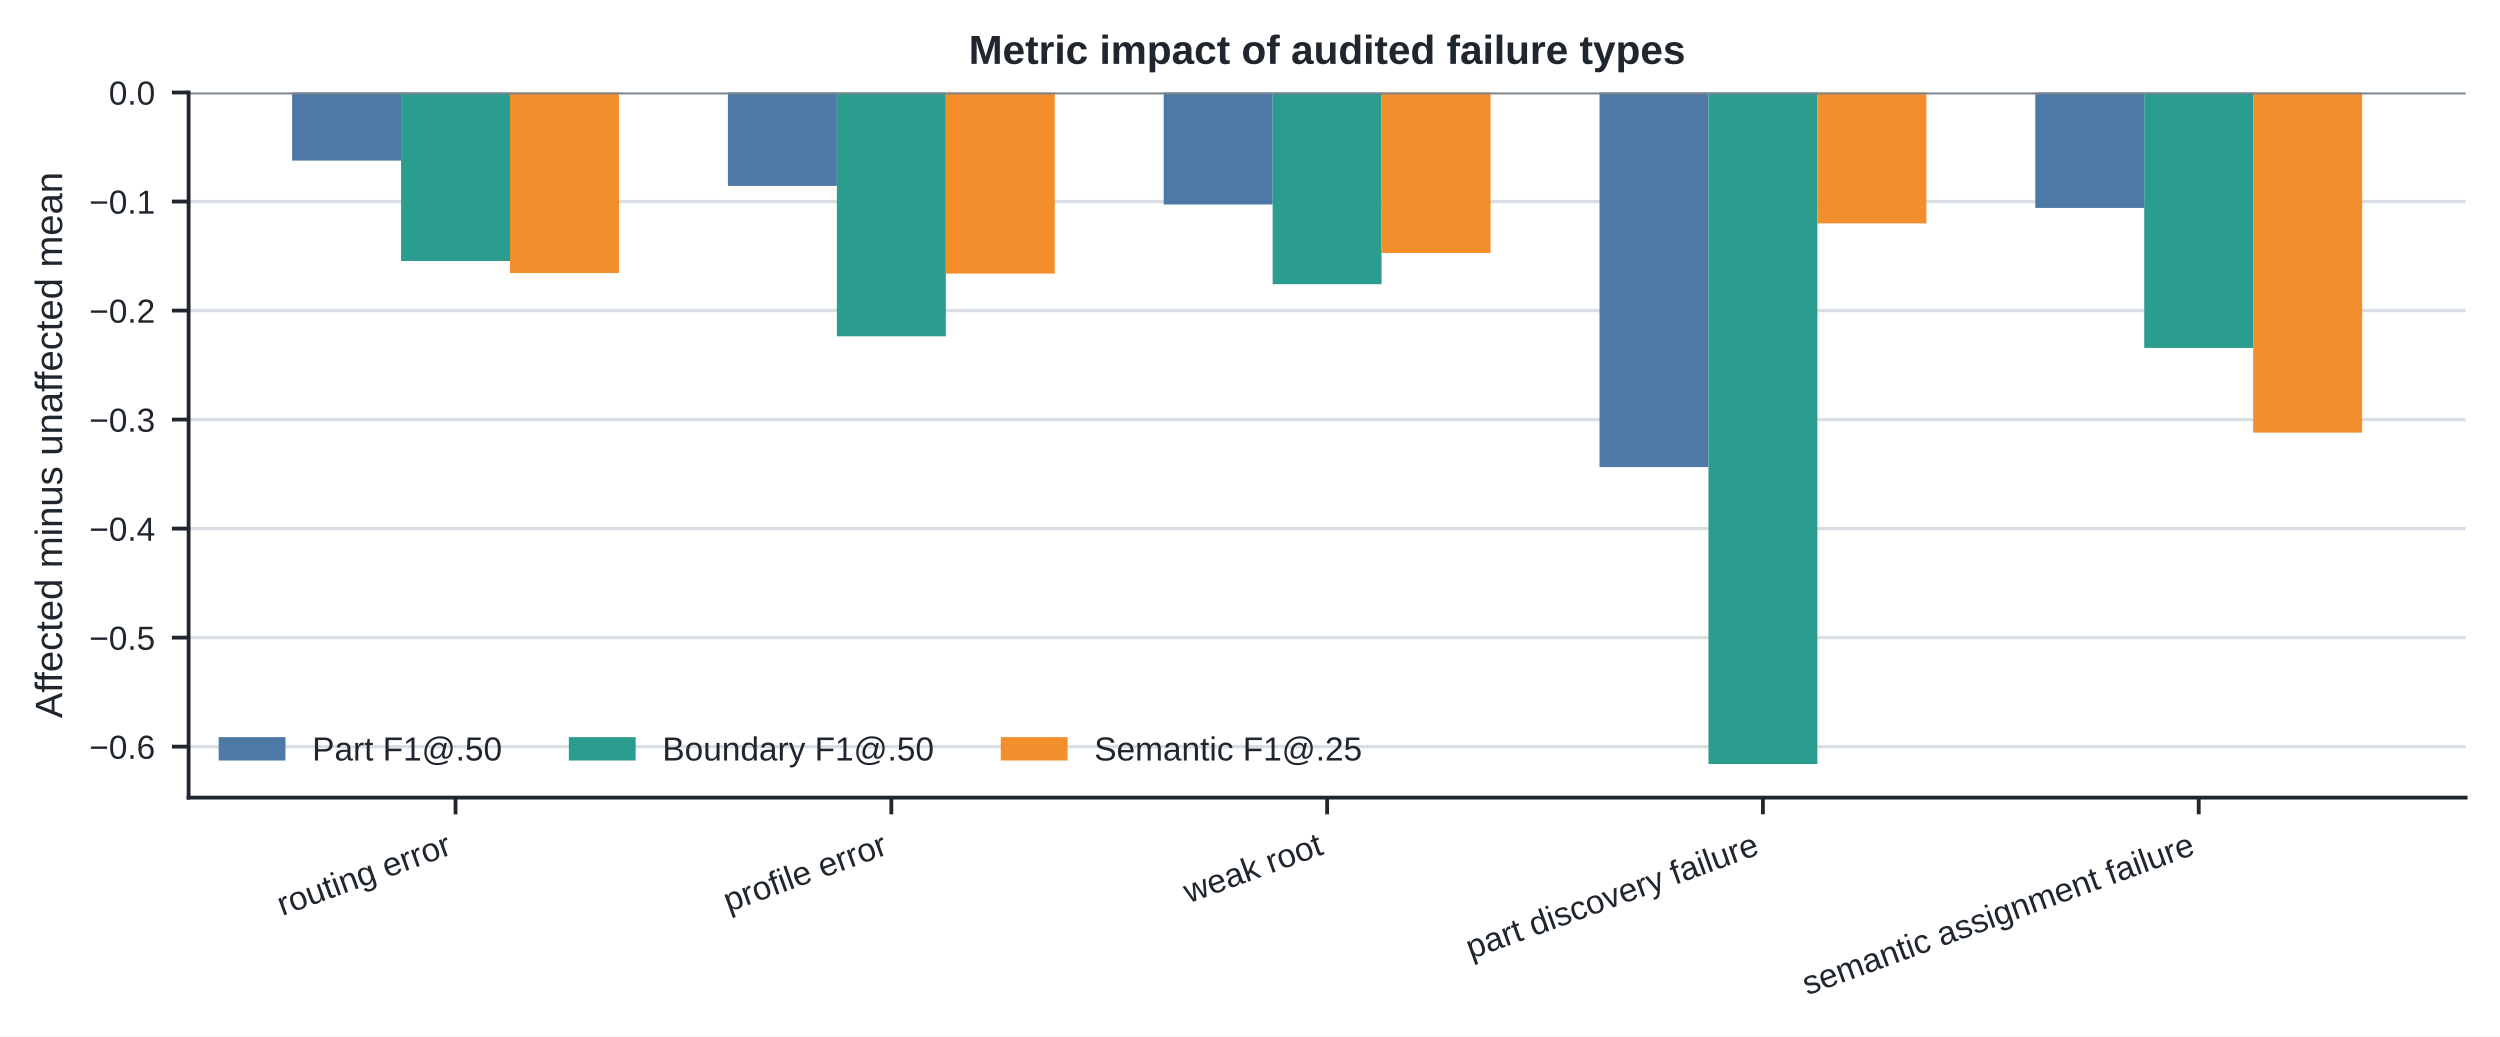
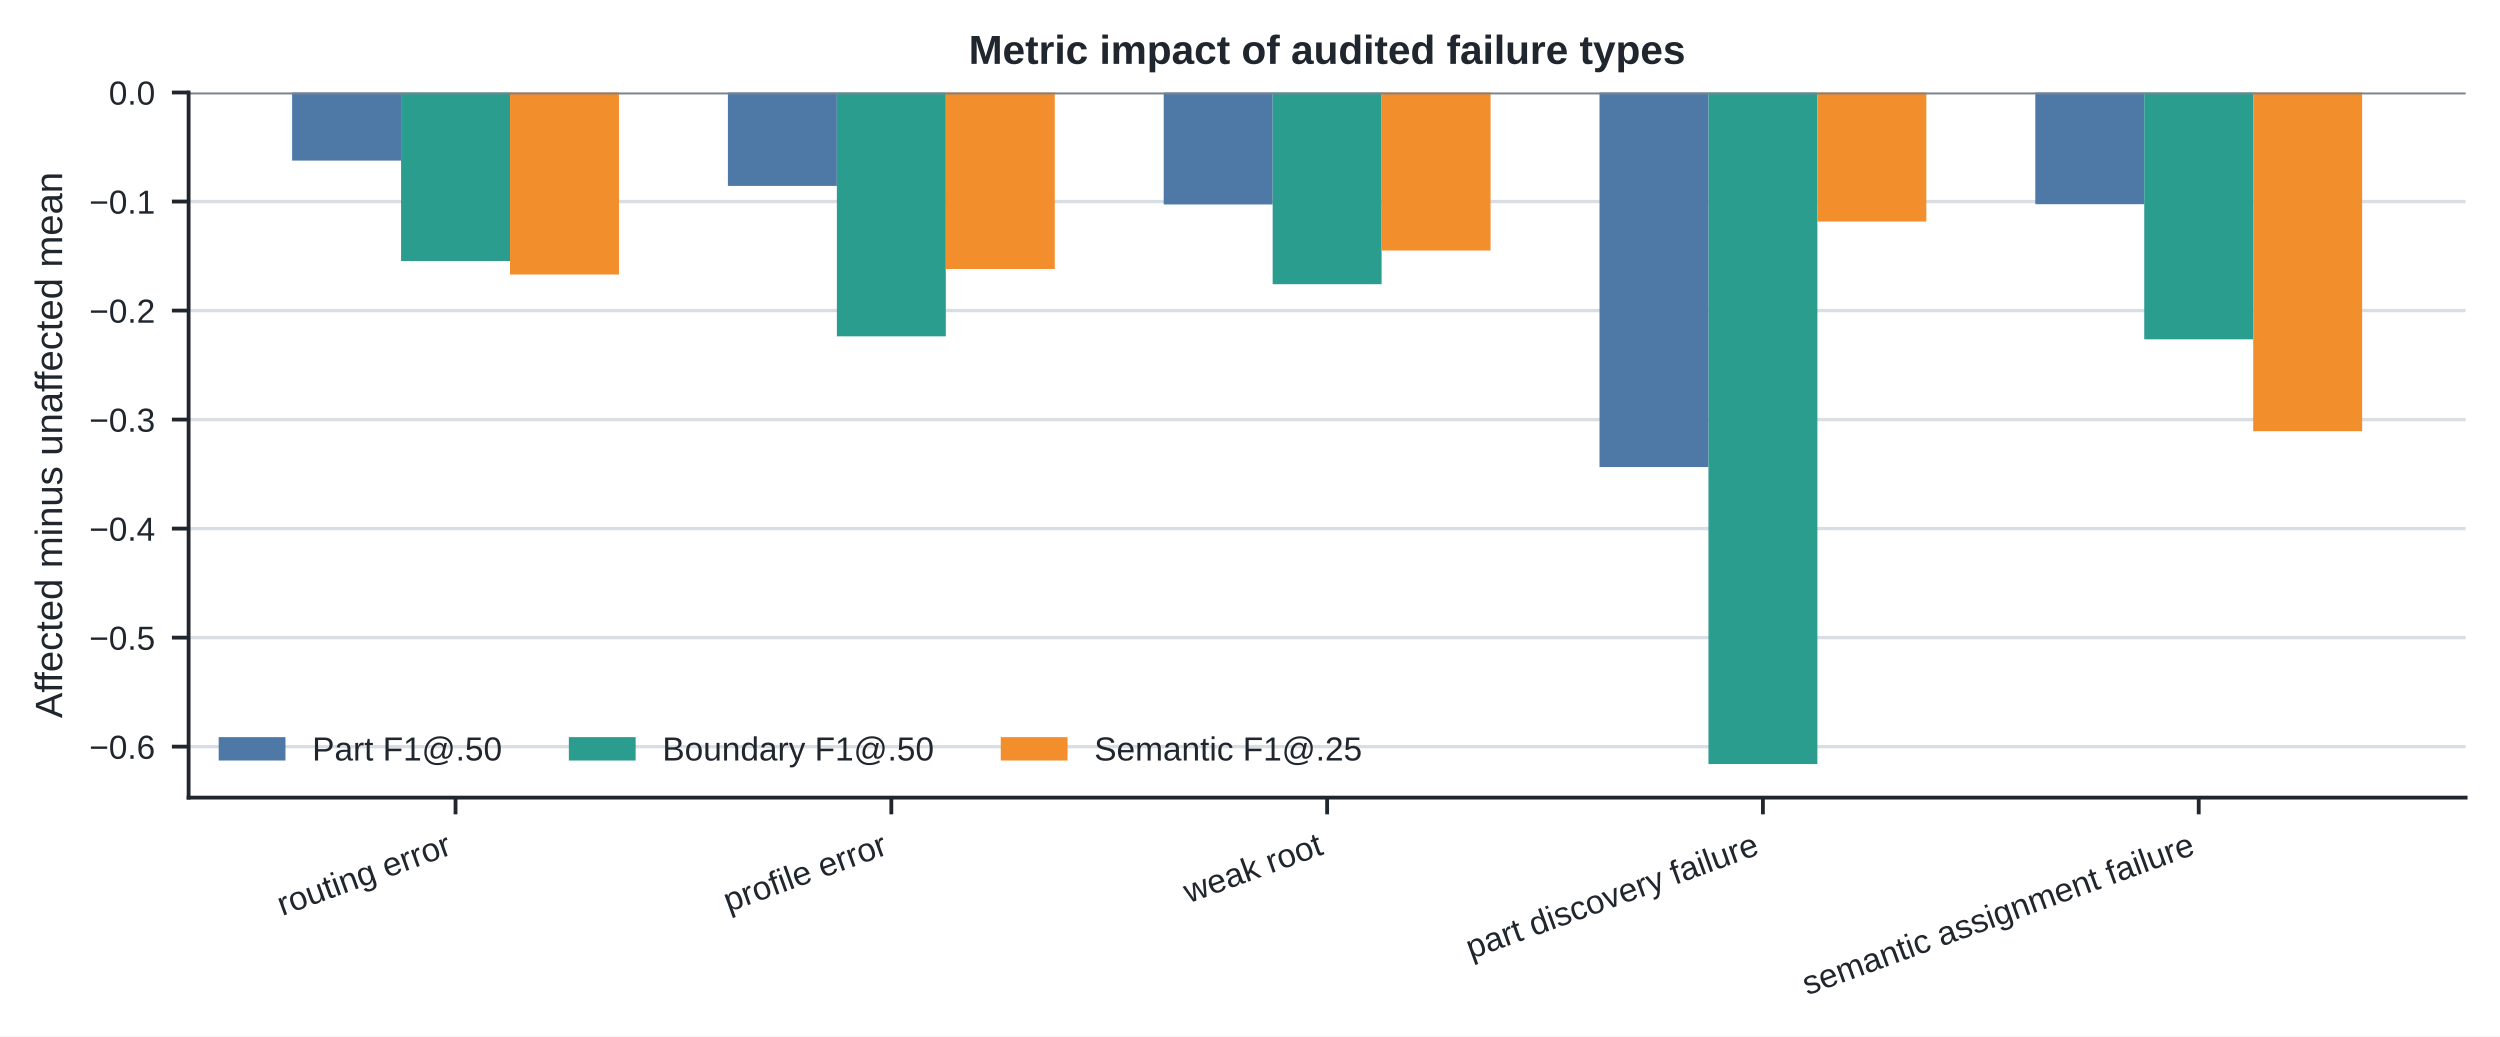
<svg xmlns="http://www.w3.org/2000/svg" xmlns:xlink="http://www.w3.org/1999/xlink" width="523.92pt" height="217.2pt" viewBox="0 0 523.92 217.2" version="1.1">
  <defs>
    <style type="text/css">*{stroke-linejoin: round; stroke-linecap: butt}</style>
  </defs>
  <g id="figure_1">
    <g id="patch_1">
-       <path d="M 0 217.2  L 523.92 217.2  L 523.92 0  L 0 0  z " style="fill: #ffffff" />
+       <path d="M 0 217.2 L 523.92 217.2 L 523.92 0 L 0 0 z " style="fill: #ffffff" />
    </g>
    <g id="axes_1">
      <g id="patch_2">
-         <path d="M 39.526 167.154  L 516.72 167.154  L 516.72 19.388  L 39.526 19.388  z " style="fill: #ffffff" />
+         <path d="M 39.526 167.154 L 516.72 167.154 L 516.72 19.388 L 39.526 19.388 z " style="fill: #ffffff" />
      </g>
      <g id="matplotlib.axis_1">
        <g id="xtick_1">
          <g id="line2d_1">
            <defs>
-               <path id="mb9cf934623" d="M 0 0  L 0 3.5  " style="stroke: #20262e; stroke-width: 0.8" />
+               <path id="m01982acecd" d="M 0 0 L 0 3.5 " style="stroke: #20262e; stroke-width: 0.8" />
            </defs>
            <g>
-               <use xlink:href="#mb9cf934623" x="95.465" y="167.154" style="fill: #20262e; stroke: #20262e; stroke-width: 0.8" />
+               <use xlink:href="#m01982acecd" x="95.465" y="167.154" style="fill: #20262e; stroke: #20262e; stroke-width: 0.8" />
            </g>
          </g>
          <g id="text_1">
            <text style="font-size: 7px; font-family: 'Arial', 'DejaVu Sans', sans-serif; fill: #20262e" transform="translate(59.13668 191.9818) rotate(-20)">routing error</text>
          </g>
        </g>
        <g id="xtick_2">
          <g id="line2d_2">
            <g>
-               <use xlink:href="#mb9cf934623" x="186.794" y="167.154" style="fill: #20262e; stroke: #20262e; stroke-width: 0.8" />
+               <use xlink:href="#m01982acecd" x="186.794" y="167.154" style="fill: #20262e; stroke: #20262e; stroke-width: 0.8" />
            </g>
          </g>
          <g id="text_2">
            <text style="font-size: 7px; font-family: 'Arial', 'DejaVu Sans', sans-serif; fill: #20262e" transform="translate(152.662 191.1824) rotate(-20)">profile error</text>
          </g>
        </g>
        <g id="xtick_3">
          <g id="line2d_3">
            <g>
-               <use xlink:href="#mb9cf934623" x="278.123" y="167.154" style="fill: #20262e; stroke: #20262e; stroke-width: 0.8" />
+               <use xlink:href="#m01982acecd" x="278.123" y="167.154" style="fill: #20262e; stroke: #20262e; stroke-width: 0.8" />
            </g>
          </g>
          <g id="text_3">
            <text style="font-size: 7px; font-family: 'Arial', 'DejaVu Sans', sans-serif; fill: #20262e" transform="translate(249.103 189.3217) rotate(-20)">weak root</text>
          </g>
        </g>
        <g id="xtick_4">
          <g id="line2d_4">
            <g>
-               <use xlink:href="#mb9cf934623" x="369.452" y="167.154" style="fill: #20262e; stroke: #20262e; stroke-width: 0.8" />
+               <use xlink:href="#m01982acecd" x="369.452" y="167.154" style="fill: #20262e; stroke: #20262e; stroke-width: 0.8" />
            </g>
          </g>
          <g id="text_4">
            <text style="font-size: 7px; font-family: 'Arial', 'DejaVu Sans', sans-serif; fill: #20262e" transform="translate(308.2641 201.0298) rotate(-20)">part discovery failure</text>
          </g>
        </g>
        <g id="xtick_5">
          <g id="line2d_5">
            <g>
-               <use xlink:href="#mb9cf934623" x="460.781" y="167.154" style="fill: #20262e; stroke: #20262e; stroke-width: 0.8" />
+               <use xlink:href="#m01982acecd" x="460.781" y="167.154" style="fill: #20262e; stroke: #20262e; stroke-width: 0.8" />
            </g>
          </g>
          <g id="text_5">
            <text style="font-size: 7px; font-family: 'Arial', 'DejaVu Sans', sans-serif; fill: #20262e" transform="translate(378.7525 208.6151) rotate(-20)">semantic assignment failure</text>
          </g>
        </g>
      </g>
      <g id="matplotlib.axis_2">
        <g id="ytick_1">
          <g id="line2d_6">
-             <path d="M 39.526 156.474  L 516.72 156.474  " clip-path="url(#p4a6de82249)" style="fill: none; stroke: #d9dee5; stroke-width: 0.7; stroke-linecap: square" />
+             <path d="M 39.526 156.474 L 516.72 156.474 " clip-path="url(#p870901bee7)" style="fill: none; stroke: #d9dee5; stroke-width: 0.7; stroke-linecap: square" />
          </g>
          <g id="line2d_7">
            <defs>
-               <path id="m0d3dfac4af" d="M 0 0  L -3.5 0  " style="stroke: #20262e; stroke-width: 0.8" />
+               <path id="m3125a50311" d="M 0 0 L -3.5 0 " style="stroke: #20262e; stroke-width: 0.8" />
            </defs>
            <g>
-               <use xlink:href="#m0d3dfac4af" x="39.526" y="156.474" style="fill: #20262e; stroke: #20262e; stroke-width: 0.8" />
+               <use xlink:href="#m3125a50311" x="39.526" y="156.474" style="fill: #20262e; stroke: #20262e; stroke-width: 0.8" />
            </g>
          </g>
          <g id="text_6">
            <text style="font-size: 7px; font-family: 'Arial', 'DejaVu Sans', sans-serif; text-anchor: end; fill: #20262e" x="32.526" y="159.022" transform="rotate(-0 32.52625 159.0216)">−0.6</text>
          </g>
        </g>
        <g id="ytick_2">
          <g id="line2d_8">
-             <path d="M 39.526 133.626  L 516.72 133.626  " clip-path="url(#p4a6de82249)" style="fill: none; stroke: #d9dee5; stroke-width: 0.7; stroke-linecap: square" />
+             <path d="M 39.526 133.626 L 516.72 133.626 " clip-path="url(#p870901bee7)" style="fill: none; stroke: #d9dee5; stroke-width: 0.7; stroke-linecap: square" />
          </g>
          <g id="line2d_9">
            <g>
-               <use xlink:href="#m0d3dfac4af" x="39.526" y="133.626" style="fill: #20262e; stroke: #20262e; stroke-width: 0.8" />
+               <use xlink:href="#m3125a50311" x="39.526" y="133.626" style="fill: #20262e; stroke: #20262e; stroke-width: 0.8" />
            </g>
          </g>
          <g id="text_7">
            <text style="font-size: 7px; font-family: 'Arial', 'DejaVu Sans', sans-serif; text-anchor: end; fill: #20262e" x="32.526" y="136.174" transform="rotate(-0 32.52625 136.1741)">−0.5</text>
          </g>
        </g>
        <g id="ytick_3">
          <g id="line2d_10">
-             <path d="M 39.526 110.778  L 516.72 110.778  " clip-path="url(#p4a6de82249)" style="fill: none; stroke: #d9dee5; stroke-width: 0.7; stroke-linecap: square" />
+             <path d="M 39.526 110.778 L 516.72 110.778 " clip-path="url(#p870901bee7)" style="fill: none; stroke: #d9dee5; stroke-width: 0.7; stroke-linecap: square" />
          </g>
          <g id="line2d_11">
            <g>
-               <use xlink:href="#m0d3dfac4af" x="39.526" y="110.778" style="fill: #20262e; stroke: #20262e; stroke-width: 0.8" />
+               <use xlink:href="#m3125a50311" x="39.526" y="110.778" style="fill: #20262e; stroke: #20262e; stroke-width: 0.8" />
            </g>
          </g>
          <g id="text_8">
            <text style="font-size: 7px; font-family: 'Arial', 'DejaVu Sans', sans-serif; text-anchor: end; fill: #20262e" x="32.526" y="113.327" transform="rotate(-0 32.52625 113.3265)">−0.4</text>
          </g>
        </g>
        <g id="ytick_4">
          <g id="line2d_12">
-             <path d="M 39.526 87.931  L 516.72 87.931  " clip-path="url(#p4a6de82249)" style="fill: none; stroke: #d9dee5; stroke-width: 0.7; stroke-linecap: square" />
+             <path d="M 39.526 87.931 L 516.72 87.931 " clip-path="url(#p870901bee7)" style="fill: none; stroke: #d9dee5; stroke-width: 0.7; stroke-linecap: square" />
          </g>
          <g id="line2d_13">
            <g>
-               <use xlink:href="#m0d3dfac4af" x="39.526" y="87.931" style="fill: #20262e; stroke: #20262e; stroke-width: 0.8" />
+               <use xlink:href="#m3125a50311" x="39.526" y="87.931" style="fill: #20262e; stroke: #20262e; stroke-width: 0.8" />
            </g>
          </g>
          <g id="text_9">
            <text style="font-size: 7px; font-family: 'Arial', 'DejaVu Sans', sans-serif; text-anchor: end; fill: #20262e" x="32.526" y="90.479" transform="rotate(-0 32.52625 90.47897)">−0.3</text>
          </g>
        </g>
        <g id="ytick_5">
          <g id="line2d_14">
-             <path d="M 39.526 65.083  L 516.72 65.083  " clip-path="url(#p4a6de82249)" style="fill: none; stroke: #d9dee5; stroke-width: 0.7; stroke-linecap: square" />
+             <path d="M 39.526 65.083 L 516.72 65.083 " clip-path="url(#p870901bee7)" style="fill: none; stroke: #d9dee5; stroke-width: 0.7; stroke-linecap: square" />
          </g>
          <g id="line2d_15">
            <g>
-               <use xlink:href="#m0d3dfac4af" x="39.526" y="65.083" style="fill: #20262e; stroke: #20262e; stroke-width: 0.8" />
+               <use xlink:href="#m3125a50311" x="39.526" y="65.083" style="fill: #20262e; stroke: #20262e; stroke-width: 0.8" />
            </g>
          </g>
          <g id="text_10">
            <text style="font-size: 7px; font-family: 'Arial', 'DejaVu Sans', sans-serif; text-anchor: end; fill: #20262e" x="32.526" y="67.631" transform="rotate(-0 32.52625 67.63142)">−0.2</text>
          </g>
        </g>
        <g id="ytick_6">
          <g id="line2d_16">
-             <path d="M 39.526 42.236  L 516.72 42.236  " clip-path="url(#p4a6de82249)" style="fill: none; stroke: #d9dee5; stroke-width: 0.7; stroke-linecap: square" />
+             <path d="M 39.526 42.236 L 516.72 42.236 " clip-path="url(#p870901bee7)" style="fill: none; stroke: #d9dee5; stroke-width: 0.7; stroke-linecap: square" />
          </g>
          <g id="line2d_17">
            <g>
-               <use xlink:href="#m0d3dfac4af" x="39.526" y="42.236" style="fill: #20262e; stroke: #20262e; stroke-width: 0.8" />
+               <use xlink:href="#m3125a50311" x="39.526" y="42.236" style="fill: #20262e; stroke: #20262e; stroke-width: 0.8" />
            </g>
          </g>
          <g id="text_11">
            <text style="font-size: 7px; font-family: 'Arial', 'DejaVu Sans', sans-serif; text-anchor: end; fill: #20262e" x="32.526" y="44.784" transform="rotate(-0 32.52625 44.78388)">−0.1</text>
          </g>
        </g>
        <g id="ytick_7">
          <g id="line2d_18">
-             <path d="M 39.526 19.388  L 516.72 19.388  " clip-path="url(#p4a6de82249)" style="fill: none; stroke: #d9dee5; stroke-width: 0.7; stroke-linecap: square" />
+             <path d="M 39.526 19.388 L 516.72 19.388 " clip-path="url(#p870901bee7)" style="fill: none; stroke: #d9dee5; stroke-width: 0.7; stroke-linecap: square" />
          </g>
          <g id="line2d_19">
            <g>
-               <use xlink:href="#m0d3dfac4af" x="39.526" y="19.388" style="fill: #20262e; stroke: #20262e; stroke-width: 0.8" />
+               <use xlink:href="#m3125a50311" x="39.526" y="19.388" style="fill: #20262e; stroke: #20262e; stroke-width: 0.8" />
            </g>
          </g>
          <g id="text_12">
            <text style="font-size: 7px; font-family: 'Arial', 'DejaVu Sans', sans-serif; text-anchor: end; fill: #20262e" x="32.526" y="21.936" transform="rotate(-0 32.52625 21.93633)">0.0</text>
          </g>
        </g>
        <g id="text_13">
          <text style="font-size: 8px; font-family: 'Arial', 'DejaVu Sans', sans-serif; text-anchor: middle; fill: #20262e" x="13.024" y="93.271" transform="rotate(-90 13.02422 93.27104)">Affected minus unaffected mean</text>
        </g>
      </g>
      <g id="patch_3">
-         <path d="M 61.217 19.388  L 84.049 19.388  L 84.049 33.655  L 61.217 33.655  z " clip-path="url(#p4a6de82249)" style="fill: #4e79a7" />
+         <path d="M 61.217 19.388 L 84.049 19.388 L 84.049 33.655 L 61.217 33.655 z " clip-path="url(#p870901bee7)" style="fill: #4e79a7" />
      </g>
      <g id="patch_4">
-         <path d="M 152.546 19.388  L 175.378 19.388  L 175.378 38.961  L 152.546 38.961  z " clip-path="url(#p4a6de82249)" style="fill: #4e79a7" />
+         <path d="M 152.546 19.388 L 175.378 19.388 L 175.378 38.961 L 152.546 38.961 z " clip-path="url(#p870901bee7)" style="fill: #4e79a7" />
      </g>
      <g id="patch_5">
-         <path d="M 243.875 19.388  L 266.707 19.388  L 266.707 42.848  L 243.875 42.848  z " clip-path="url(#p4a6de82249)" style="fill: #4e79a7" />
+         <path d="M 243.875 19.388 L 266.707 19.388 L 266.707 42.848 L 243.875 42.848 z " clip-path="url(#p870901bee7)" style="fill: #4e79a7" />
      </g>
      <g id="patch_6">
-         <path d="M 335.203 19.388  L 358.036 19.388  L 358.036 97.876  L 335.203 97.876  z " clip-path="url(#p4a6de82249)" style="fill: #4e79a7" />
+         <path d="M 335.203 19.388 L 358.036 19.388 L 358.036 97.876 L 335.203 97.876 z " clip-path="url(#p870901bee7)" style="fill: #4e79a7" />
      </g>
      <g id="patch_7">
-         <path d="M 426.532 19.388  L 449.364 19.388  L 449.364 43.581  L 426.532 43.581  z " clip-path="url(#p4a6de82249)" style="fill: #4e79a7" />
+         <path d="M 426.532 19.388 L 449.364 19.388 L 449.364 42.792 L 426.532 42.792 z " clip-path="url(#p870901bee7)" style="fill: #4e79a7" />
      </g>
      <g id="patch_8">
-         <path d="M 84.049 19.388  L 106.881 19.388  L 106.881 54.703  L 84.049 54.703  z " clip-path="url(#p4a6de82249)" style="fill: #2a9d8f" />
+         <path d="M 84.049 19.388 L 106.881 19.388 L 106.881 54.703 L 84.049 54.703 z " clip-path="url(#p870901bee7)" style="fill: #2a9d8f" />
      </g>
      <g id="patch_9">
-         <path d="M 175.378 19.388  L 198.21 19.388  L 198.21 70.485  L 175.378 70.485  z " clip-path="url(#p4a6de82249)" style="fill: #2a9d8f" />
+         <path d="M 175.378 19.388 L 198.21 19.388 L 198.21 70.485 L 175.378 70.485 z " clip-path="url(#p870901bee7)" style="fill: #2a9d8f" />
      </g>
      <g id="patch_10">
-         <path d="M 266.707 19.388  L 289.539 19.388  L 289.539 59.566  L 266.707 59.566  z " clip-path="url(#p4a6de82249)" style="fill: #2a9d8f" />
+         <path d="M 266.707 19.388 L 289.539 19.388 L 289.539 59.566 L 266.707 59.566 z " clip-path="url(#p870901bee7)" style="fill: #2a9d8f" />
      </g>
      <g id="patch_11">
-         <path d="M 358.036 19.388  L 380.868 19.388  L 380.868 160.117  L 358.036 160.117  z " clip-path="url(#p4a6de82249)" style="fill: #2a9d8f" />
+         <path d="M 358.036 19.388 L 380.868 19.388 L 380.868 160.117 L 358.036 160.117 z " clip-path="url(#p870901bee7)" style="fill: #2a9d8f" />
      </g>
      <g id="patch_12">
-         <path d="M 449.364 19.388  L 472.197 19.388  L 472.197 72.918  L 449.364 72.918  z " clip-path="url(#p4a6de82249)" style="fill: #2a9d8f" />
+         <path d="M 449.364 19.388 L 472.197 19.388 L 472.197 71.112 L 449.364 71.112 z " clip-path="url(#p870901bee7)" style="fill: #2a9d8f" />
      </g>
      <g id="patch_13">
-         <path d="M 106.881 19.388  L 129.713 19.388  L 129.713 57.226  L 106.881 57.226  z " clip-path="url(#p4a6de82249)" style="fill: #f28e2b" />
+         <path d="M 106.881 19.388 L 129.713 19.388 L 129.713 57.529 L 106.881 57.529 z " clip-path="url(#p870901bee7)" style="fill: #f28e2b" />
      </g>
      <g id="patch_14">
-         <path d="M 198.21 19.388  L 221.042 19.388  L 221.042 57.336  L 198.21 57.336  z " clip-path="url(#p4a6de82249)" style="fill: #f28e2b" />
+         <path d="M 198.21 19.388 L 221.042 19.388 L 221.042 56.368 L 198.21 56.368 z " clip-path="url(#p870901bee7)" style="fill: #f28e2b" />
      </g>
      <g id="patch_15">
-         <path d="M 289.539 19.388  L 312.371 19.388  L 312.371 53.025  L 289.539 53.025  z " clip-path="url(#p4a6de82249)" style="fill: #f28e2b" />
+         <path d="M 289.539 19.388 L 312.371 19.388 L 312.371 52.501 L 289.539 52.501 z " clip-path="url(#p870901bee7)" style="fill: #f28e2b" />
      </g>
      <g id="patch_16">
-         <path d="M 380.868 19.388  L 403.7 19.388  L 403.7 46.821  L 380.868 46.821  z " clip-path="url(#p4a6de82249)" style="fill: #f28e2b" />
+         <path d="M 380.868 19.388 L 403.7 19.388 L 403.7 46.425 L 380.868 46.425 z " clip-path="url(#p870901bee7)" style="fill: #f28e2b" />
      </g>
      <g id="patch_17">
-         <path d="M 472.197 19.388  L 495.029 19.388  L 495.029 90.653  L 472.197 90.653  z " clip-path="url(#p4a6de82249)" style="fill: #f28e2b" />
+         <path d="M 472.197 19.388 L 495.029 19.388 L 495.029 90.364 L 472.197 90.364 z " clip-path="url(#p870901bee7)" style="fill: #f28e2b" />
      </g>
      <g id="line2d_20">
-         <path d="M 39.526 19.388  L 516.72 19.388  " clip-path="url(#p4a6de82249)" style="fill: none; stroke: #7a828c; stroke-width: 0.8; stroke-linecap: square" />
+         <path d="M 39.526 19.388 L 516.72 19.388 " clip-path="url(#p870901bee7)" style="fill: none; stroke: #7a828c; stroke-width: 0.8; stroke-linecap: square" />
      </g>
      <g id="patch_18">
-         <path d="M 39.526 167.154  L 39.526 19.388  " style="fill: none; stroke: #20262e; stroke-width: 0.8; stroke-linejoin: miter; stroke-linecap: square" />
+         <path d="M 39.526 167.154 L 39.526 19.388 " style="fill: none; stroke: #20262e; stroke-width: 0.8; stroke-linejoin: miter; stroke-linecap: square" />
      </g>
      <g id="patch_19">
-         <path d="M 39.526 167.154  L 516.72 167.154  " style="fill: none; stroke: #20262e; stroke-width: 0.8; stroke-linejoin: miter; stroke-linecap: square" />
+         <path d="M 39.526 167.154 L 516.72 167.154 " style="fill: none; stroke: #20262e; stroke-width: 0.8; stroke-linejoin: miter; stroke-linecap: square" />
      </g>
      <g id="text_14">
        <text style="font-weight: 700; font-size: 8.5px; font-family: 'Arial', 'DejaVu Sans', sans-serif; text-anchor: middle; fill: #20262e" x="278.123" y="13.388" transform="rotate(-0 278.1229 13.38823)">Metric impact of audited failure types</text>
      </g>
      <g id="legend_1">
        <g id="patch_20">
-           <path d="M 45.826 159.381  L 59.826 159.381  L 59.826 154.481  L 45.826 154.481  z " style="fill: #4e79a7" />
+           <path d="M 45.826 159.381 L 59.826 159.381 L 59.826 154.481 L 45.826 154.481 z " style="fill: #4e79a7" />
        </g>
        <g id="text_15">
          <text style="font-size: 7px; font-family: 'Arial', 'DejaVu Sans', sans-serif; text-anchor: start; fill: #20262e" x="65.426" y="159.381" transform="rotate(-0 65.42625 159.3806)">Part F1@.50</text>
        </g>
        <g id="patch_21">
-           <path d="M 119.213 159.381  L 133.213 159.381  L 133.213 154.481  L 119.213 154.481  z " style="fill: #2a9d8f" />
+           <path d="M 119.213 159.381 L 133.213 159.381 L 133.213 154.481 L 119.213 154.481 z " style="fill: #2a9d8f" />
        </g>
        <g id="text_16">
          <text style="font-size: 7px; font-family: 'Arial', 'DejaVu Sans', sans-serif; text-anchor: start; fill: #20262e" x="138.812" y="159.381" transform="rotate(-0 138.8125 159.3806)">Boundary F1@.50</text>
        </g>
        <g id="patch_22">
-           <path d="M 209.725 159.381  L 223.725 159.381  L 223.725 154.481  L 209.725 154.481  z " style="fill: #f28e2b" />
+           <path d="M 209.725 159.381 L 223.725 159.381 L 223.725 154.481 L 209.725 154.481 z " style="fill: #f28e2b" />
        </g>
        <g id="text_17">
          <text style="font-size: 7px; font-family: 'Arial', 'DejaVu Sans', sans-serif; text-anchor: start; fill: #20262e" x="229.325" y="159.381" transform="rotate(-0 229.3247 159.3806)">Semantic F1@.25</text>
        </g>
      </g>
    </g>
  </g>
  <defs>
-     <clipPath id="p4a6de82249">
+     <clipPath id="p870901bee7">
      <rect x="39.526" y="19.388" width="477.193" height="147.766" />
    </clipPath>
  </defs>
</svg>
